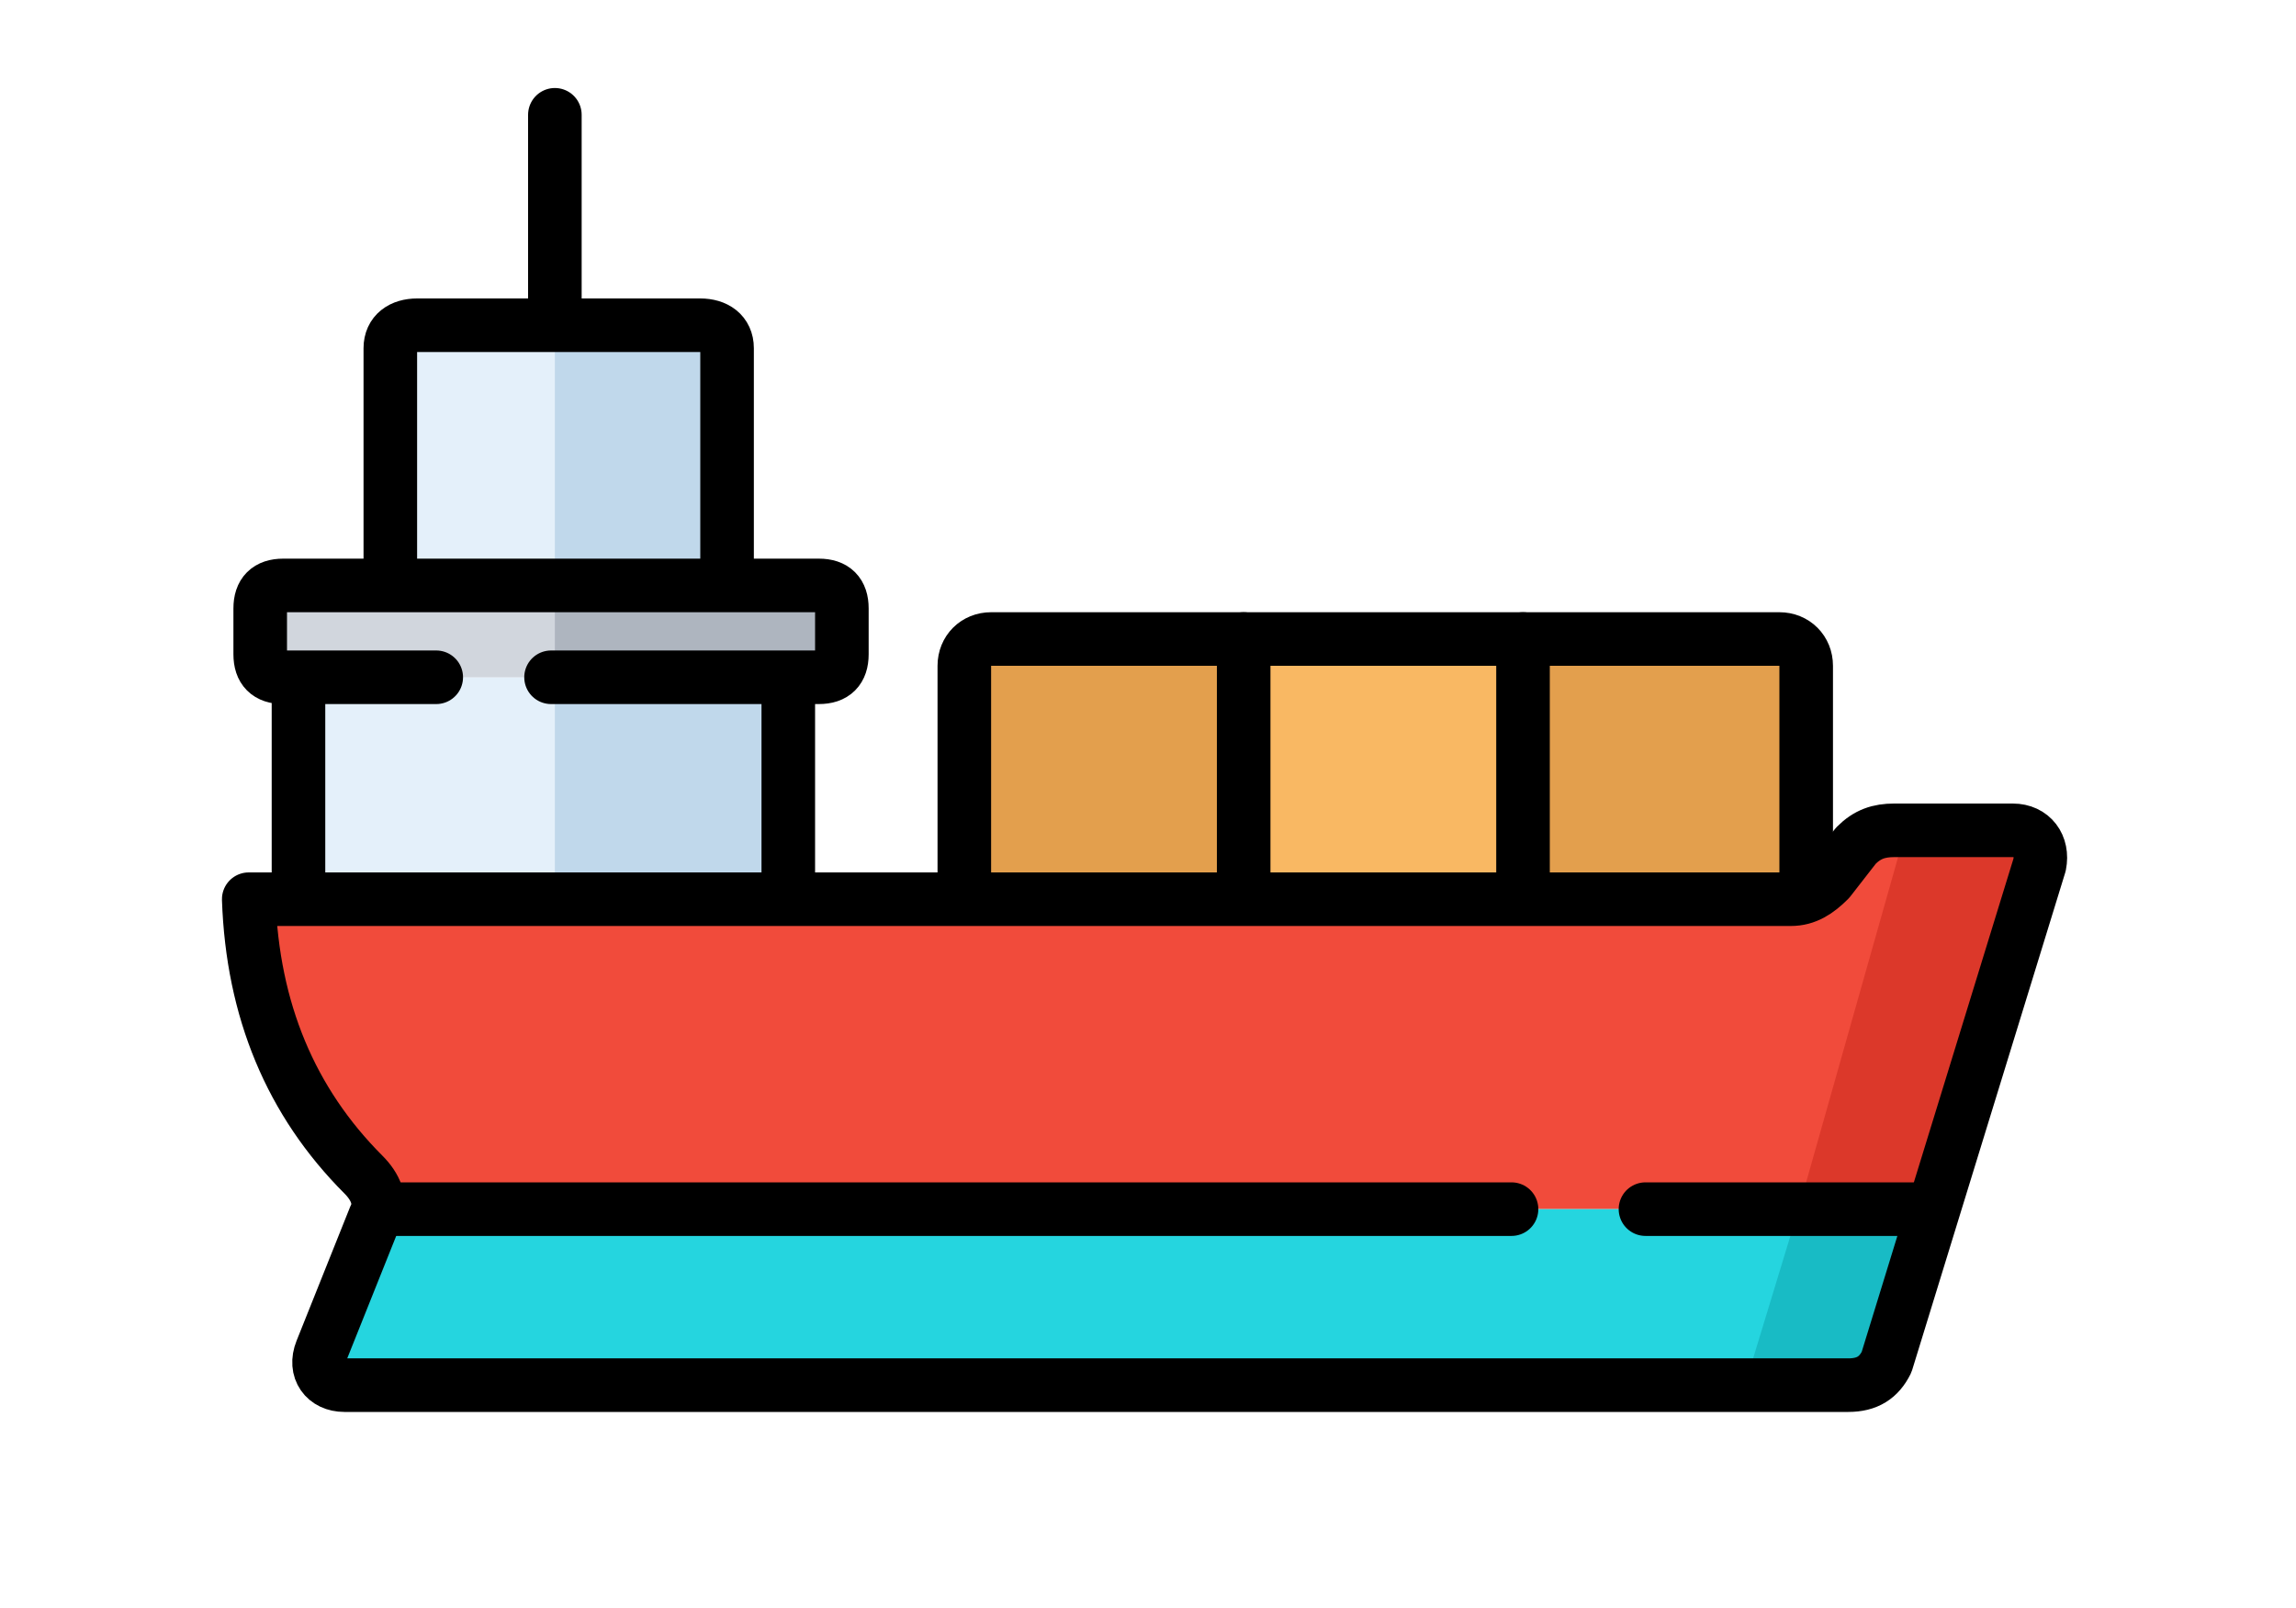
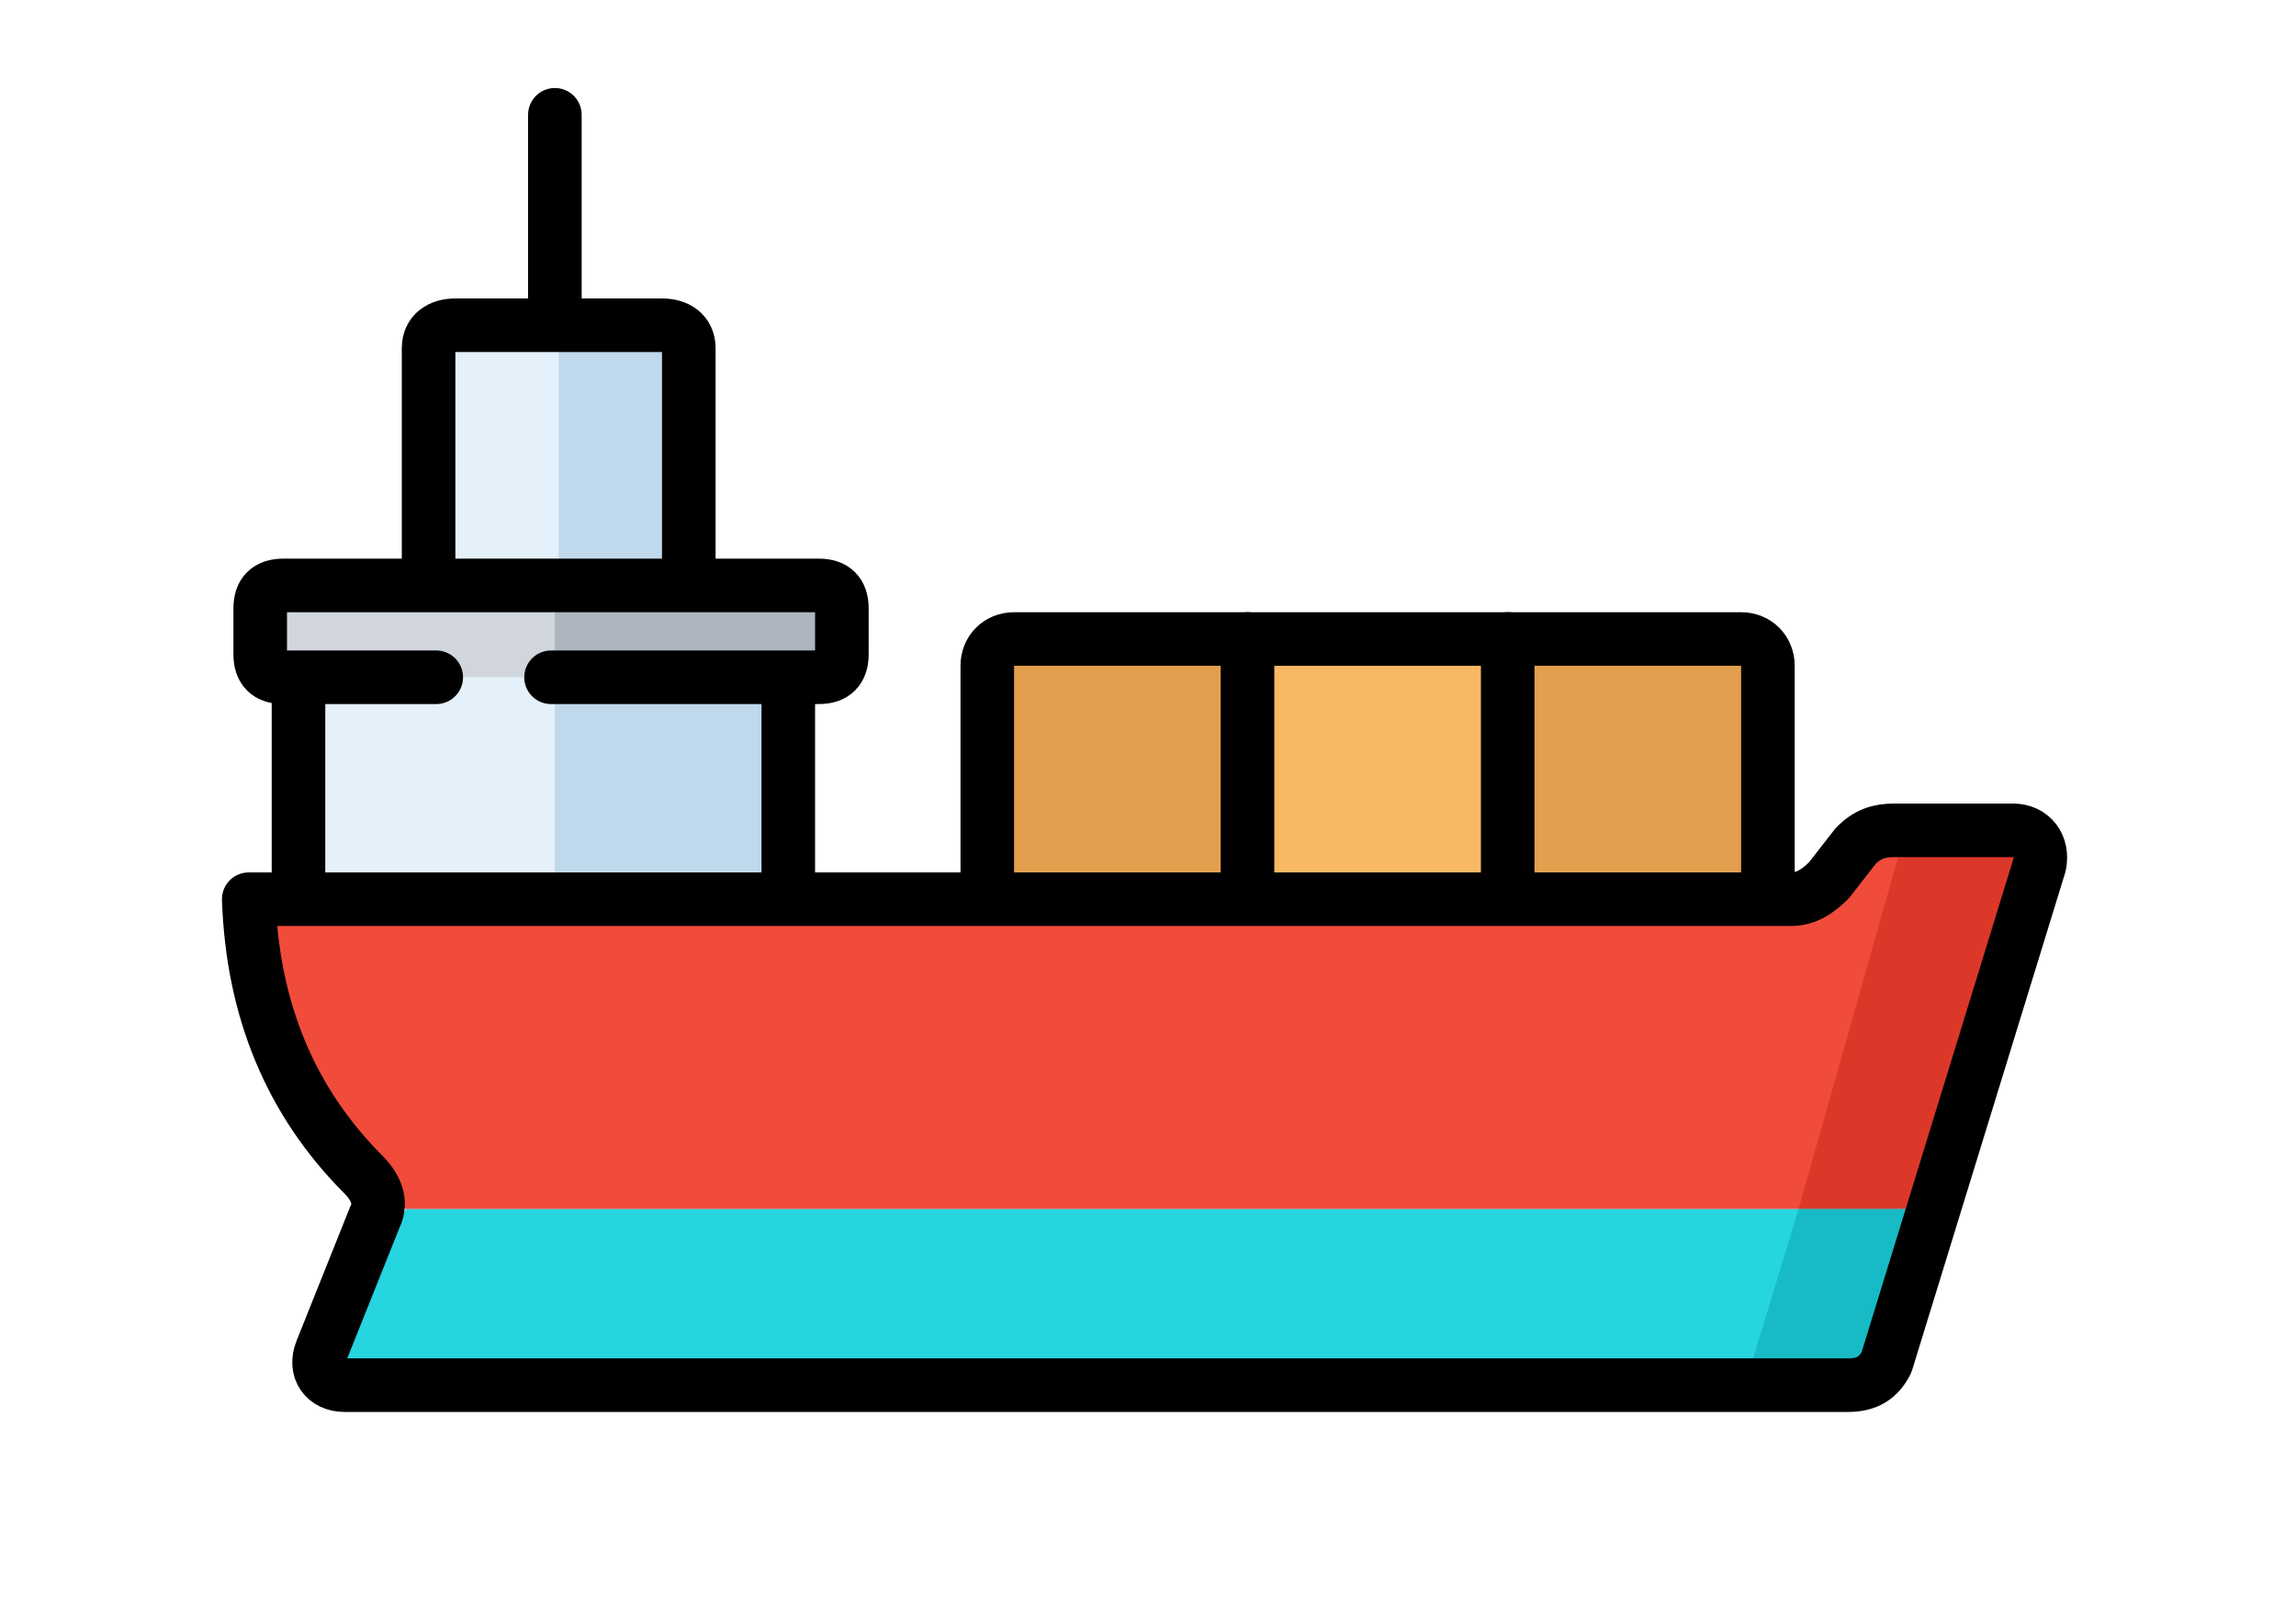
<svg xmlns="http://www.w3.org/2000/svg" viewBox="0 0 600 420" width="600" height="420">
  <defs>
    <style>
      .outline {
        stroke: #000000;
        stroke-width: 14;
        stroke-linecap: round;
        stroke-linejoin: round;
      }
      .cabin-light { fill: #E4F0FA; }
      .cabin-shade { fill: #C0D8EB; }
      .deck-light { fill: #D1D6DD; }
      .deck-shade { fill: #AEB5BF; }
      .container-dark { fill: #E39F4D; }
      .container-light { fill: #F9B863; }
      .hull-red { fill: #F14B3B; }
      .hull-red-shade { fill: #DC382A; }
      .hull-teal { fill: #25D5DF; }
      .hull-teal-shade { fill: #18BBC5; }
    </style>
  </defs>
  <line class="outline" x1="145" y1="30" x2="145" y2="85" />
  <g id="upper-cabin">
-     <rect x="102" y="85" width="88" height="68" rx="4" class="cabin-light" />
-     <rect x="145" y="85" width="45" height="68" class="cabin-shade" />
-     <path class="outline" fill="none" d="M 102,153 L 102,91 C 102,87 105,85 109,85 L 183,85 C 187,85 190,87 190,91 L 190,153" />
+     <rect x="112" y="85" width="68" height="68" rx="4" class="cabin-light" />
+     <rect x="146" y="85" width="34" height="68" class="cabin-shade" />
+     <path class="outline" fill="none" d="M 112,153 L 112,91 C 112,87 115,85 119,85 L 173,85 C 177,85 180,87 180,91 L 180,153" />
  </g>
  <g id="lower-cabin">
    <rect x="78" y="177" width="128" height="58" class="cabin-light" />
    <rect x="145" y="177" width="61" height="58" class="cabin-shade" />
    <line class="outline" x1="78" y1="177" x2="78" y2="235" />
    <line class="outline" x1="206" y1="177" x2="206" y2="235" />
    <rect x="68" y="153" width="152" height="24" rx="4" class="deck-light" />
    <rect x="145" y="153" width="75" height="24" rx="4" class="deck-shade" />
    <path class="outline" fill="none" d="M 114,177 L 74,177 C 70,177 68,175 68,171 L 68,159 C 68,155 70,153 74,153 L 214,153 C 218,153 220,155 220,159 L 220,171 C 220,175 218,177 214,177 L 144,177" />
  </g>
  <g id="containers">
-     <rect x="252" y="167" width="73" height="68" class="container-dark" />
-     <rect x="325" y="167" width="73" height="68" class="container-light" />
-     <rect x="398" y="167" width="74" height="68" class="container-dark" />
-     <path class="outline" fill="none" d="M 252,235 L 252,174 C 252,170 255,167 259,167 L 465,167 C 469,167 472,170 472,174 L 472,235" />
-     <line class="outline" x1="325" y1="167" x2="325" y2="235" />
-     <line class="outline" x1="398" y1="167" x2="398" y2="235" />
+     <rect x="258" y="167" width="68" height="68" class="container-dark" />
+     <rect x="326" y="167" width="68" height="68" class="container-light" />
+     <rect x="394" y="167" width="68" height="68" class="container-dark" />
+     <path class="outline" fill="none" d="M 258,235 L 258,174 C 258,170 261,167 265,167 L 455,167 C 459,167 462,170 462,174 L 462,235" />
+     <line class="outline" x1="326" y1="167" x2="326" y2="235" />
+     <line class="outline" x1="394" y1="167" x2="394" y2="235" />
  </g>
  <g id="hull">
    <path class="hull-red" d="M 65,235       L 474,235       L 488,217       L 532,217       L 504,316       L 106,316       C 82,294 68,266 65,235 Z" />
    <path class="hull-red-shade" d="M 498,217 L 532,217 L 504,316 L 470,316 Z" />
    <path class="hull-teal" d="M 106,316       L 504,316       L 490,362       L 84,362       Z" />
    <path class="hull-teal-shade" d="M 470,316 L 504,316 L 490,362 L 456,362 Z" />
    <path class="outline" fill="none" d="M 65,235       L 468,235       C 472,235 475,233 478,230       L 485,221       C 488,218 491,217 495,217       L 526,217       C 531,217 534,221 533,226       L 493,356       C 491,360 488,362 483,362       L 90,362       C 85,362 82,358 84,353       L 98,318       C 100,314 98,310 95,307       C 76,288 66,264 65,235 Z" />
-     <line class="outline" x1="102" y1="316" x2="395" y2="316" />
-     <line class="outline" x1="430" y1="316" x2="503" y2="316" />
  </g>
</svg>
